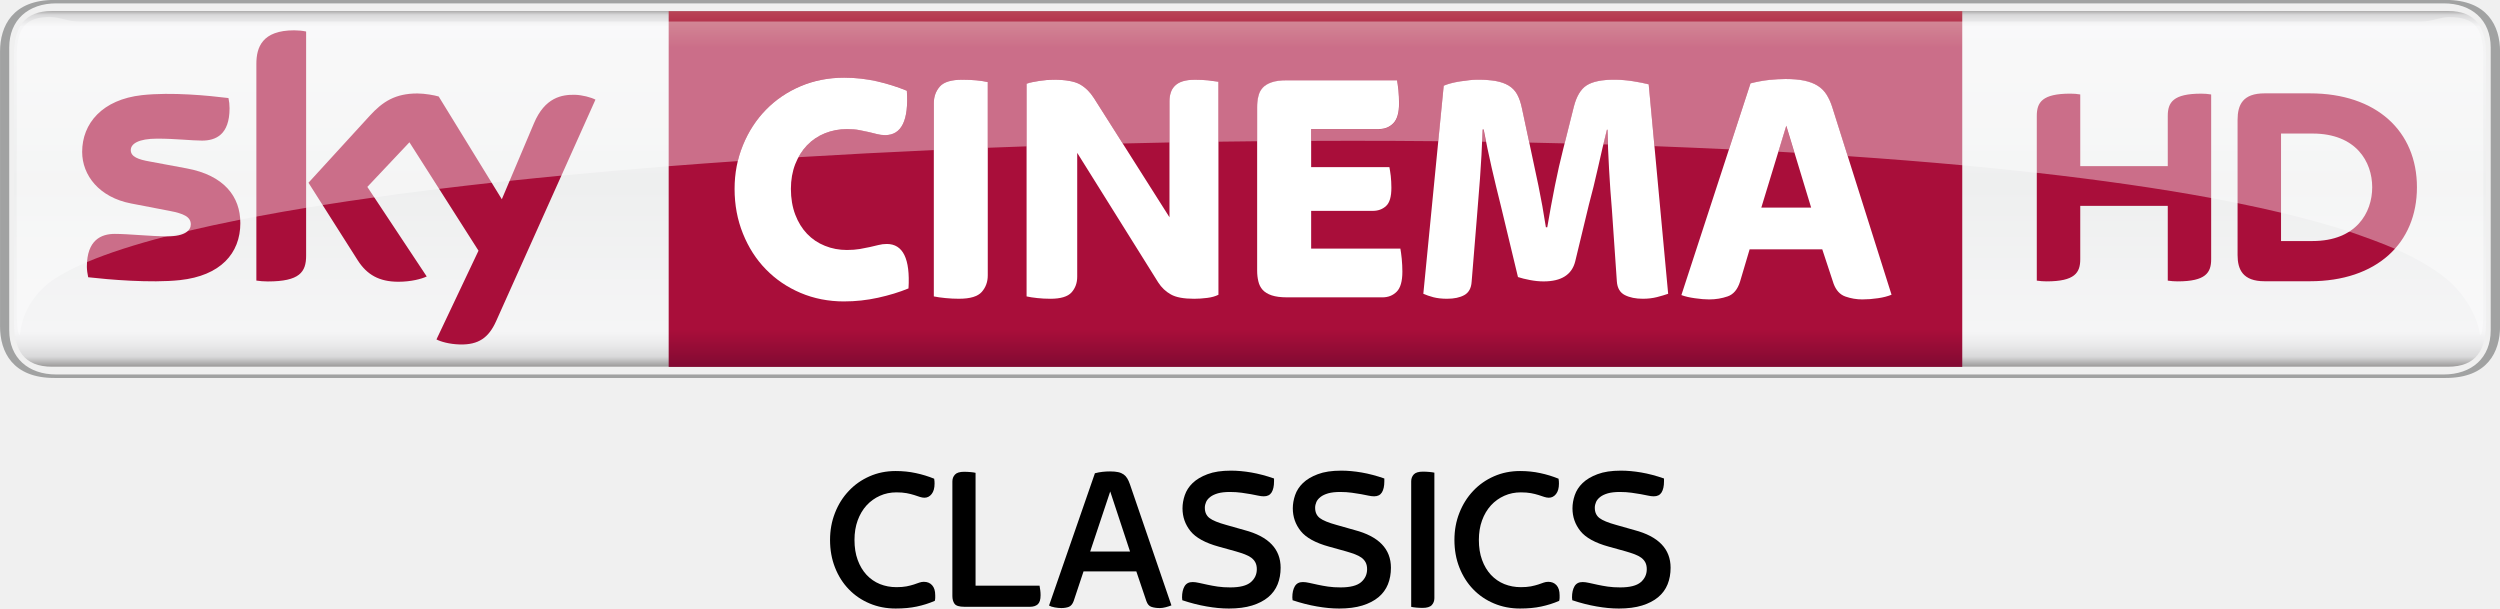
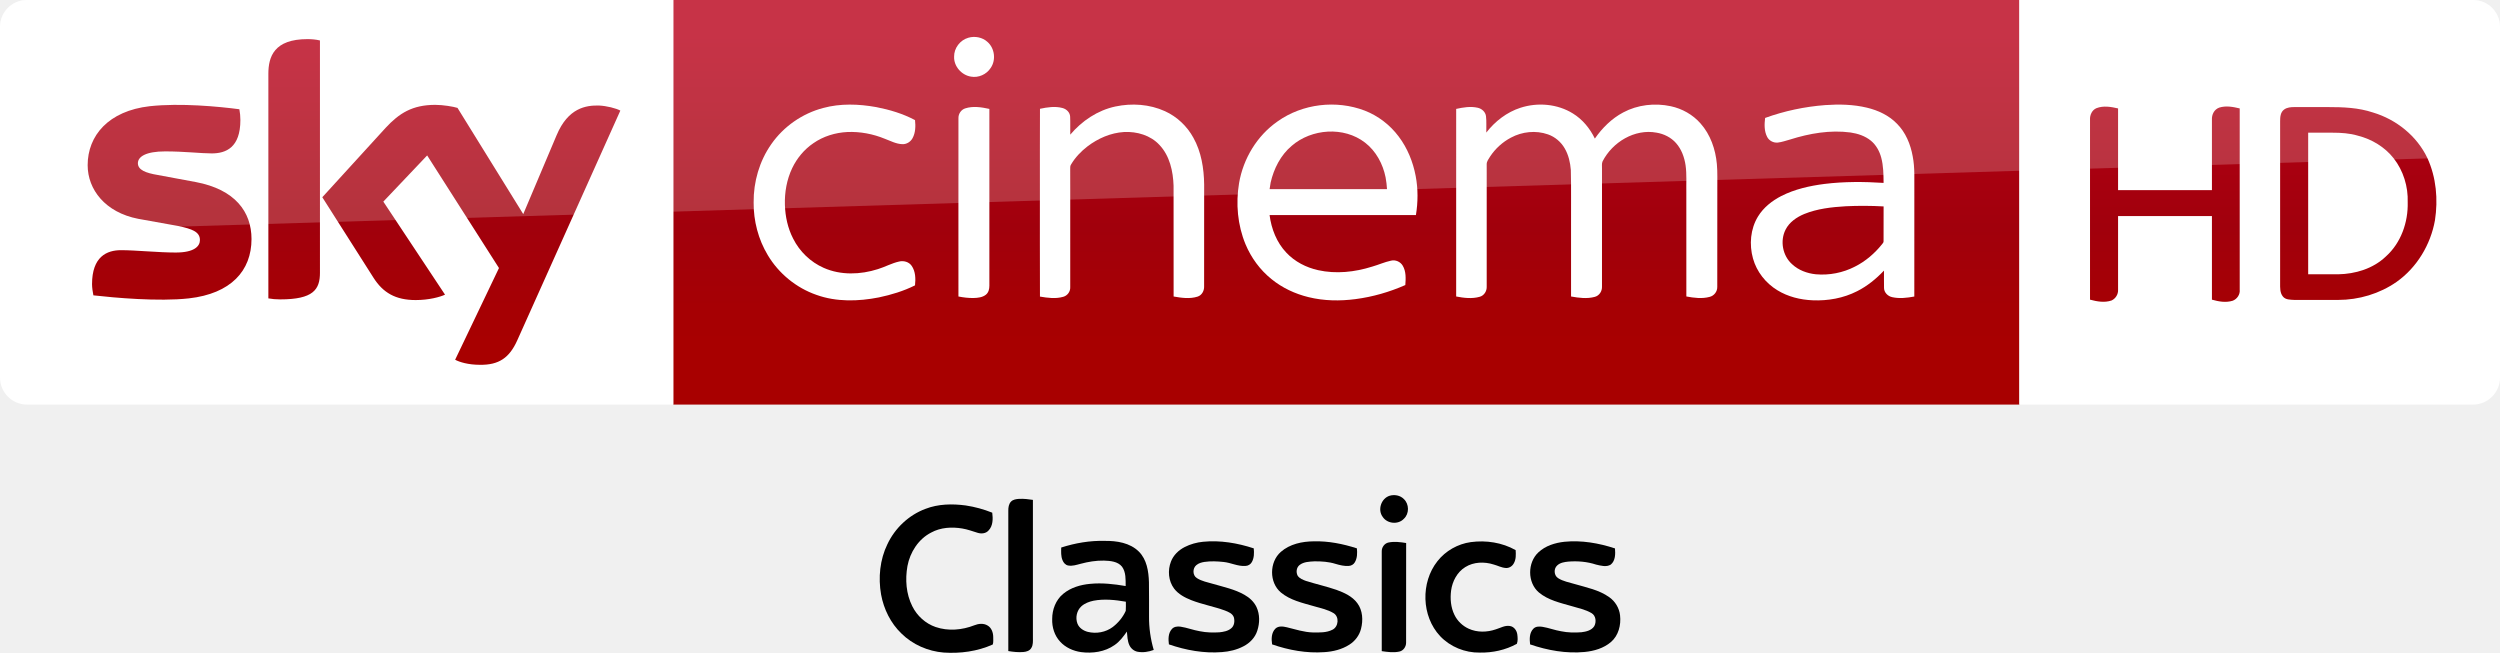
- <svg xmlns="http://www.w3.org/2000/svg" width="600" height="146.06" version="1.1" viewBox="0 0 158.75 38.645">
-   <defs>
-     <linearGradient id="b" x2="1" gradientTransform="matrix(0 22.964 22.964 0 98.911 89.943)" gradientUnits="userSpaceOnUse">
-       <stop stop-color="#888685" offset="0" />
-       <stop stop-color="#d9d9da" offset=".02" />
-       <stop stop-color="#f5f5f6" offset=".052" />
-       <stop stop-color="#eeefef" offset=".488" />
-       <stop stop-color="#f5f5f6" offset=".895" />
-       <stop stop-color="#ebebec" offset=".929" />
-       <stop stop-color="#d9d9da" offset=".964" />
-       <stop stop-color="#888685" offset="1" />
+ <svg xmlns="http://www.w3.org/2000/svg" xmlns:xlink="http://www.w3.org/1999/xlink" id="svg68" width="2317.8pt" height="605.25pt" version="1.1" viewBox="0 0 2317.8 605.25">
+   <defs id="defs72">
+     <linearGradient id="a" x1="-8600.5" x2="-8600.5" y1="-4687.6" y2="-4591.4" gradientTransform="matrix(-2.9812,0,0,-2.9812,-24493,-13655)" gradientUnits="userSpaceOnUse">
+       <stop id="stop2" stop-color="#a80000" offset="0" />
+       <stop id="stop4555" stop-color="#a1000c" offset=".381" />
+       <stop id="stop4" stop-color="#b90019" offset="1" />
    </linearGradient>
-     <linearGradient id="a" x2="1" gradientTransform="matrix(0 -22.586 22.586 0 103.07 112.73)" gradientUnits="userSpaceOnUse">
-       <stop stop-color="#810a32" offset="0" />
-       <stop stop-color="#a90e3a" offset=".104" />
-       <stop stop-color="#a90e3a" offset=".898" />
-       <stop stop-color="#b94556" offset="1" />
-       <stop stop-color="#b94556" offset="1" />
-     </linearGradient>
+     <linearGradient id="linearGradient4591" x1="-8600.5" x2="-8600.5" y1="-4687.6" y2="-4591.4" gradientTransform="matrix(-2.9812,0,0,-2.9812,-24493,-13655)" gradientUnits="userSpaceOnUse" xlink:href="#a" />
  </defs>
-   <g transform="translate(-19.537 -89.439)">
-     <path d="m174.84 113.44c2.644 0 3.451-1.644 3.451-3.287v-17.434c0-1.64-0.807-3.284-3.451-3.284h-151.85c-2.644 0-3.451 1.644-3.451 3.284v17.434c0 1.644 0.807 3.287 3.451 3.287h151.85m-151.73-0.222c-1.778 0-2.986-1.051-2.986-2.8v-17.965c0-1.749 1.207-2.8 2.986-2.8h151.6c1.782 0 2.986 1.051 2.986 2.8v17.965c0 1.749-1.204 2.8-2.986 2.8h-151.6" fill="#a1a2a2" />
-     <path d="m22.84 90.138c-1.778 0-2.415 1.051-2.415 2.804v16.986c0 1.746 0.636 2.796 2.415 2.796 50.715 1e-5 101.43 1e-5 152.15 2e-5 1.778 0 2.411-1.051 2.411-2.796v-16.986c0-1.753-0.633-2.804-2.411-2.804-50.715-1e-5 -101.43-1e-5 -152.15-2e-5z" fill="url(#b)" />
-     <path d="m61.998 90.149v22.587h82.142v-22.587z" fill="url(#a)" />
-     <g fill="#fff">
-       <path d="m73.143 108.58c-1 0-1.924-0.182-2.771-0.542s-1.578-0.858-2.2-1.495c-0.622-0.636-1.105-1.393-1.458-2.269-0.353-0.876-0.531-1.822-0.531-2.84 0-0.989 0.178-1.917 0.531-2.778 0.353-0.862 0.836-1.611 1.458-2.247 0.622-0.636 1.353-1.135 2.2-1.495s1.771-0.542 2.771-0.542c0.72 0 1.418 0.08 2.095 0.233 0.676 0.156 1.302 0.356 1.884 0.596 0.124 1.88-0.335 2.818-1.378 2.818-0.182 0-0.353-0.022-0.505-0.062-0.156-0.044-0.324-0.087-0.509-0.127-0.182-0.044-0.389-0.087-0.611-0.127-0.225-0.044-0.495-0.066-0.804-0.066-0.495 0-0.96 0.091-1.396 0.265-0.44 0.178-0.815 0.433-1.135 0.764-0.316 0.331-0.567 0.731-0.749 1.196-0.182 0.469-0.276 0.993-0.276 1.571 0 0.607 0.095 1.153 0.276 1.633 0.182 0.48 0.433 0.887 0.749 1.218 0.32 0.335 0.695 0.589 1.135 0.764 0.436 0.178 0.902 0.265 1.396 0.265 0.309 0 0.582-0.022 0.822-0.062 0.24-0.044 0.455-0.087 0.647-0.127 0.189-0.044 0.371-0.087 0.538-0.127 0.171-0.044 0.345-0.066 0.527-0.066 1.029 0 1.491 0.942 1.378 2.822-0.578 0.24-1.226 0.436-1.938 0.593-0.709 0.156-1.425 0.233-2.146 0.233" />
-       <path d="m80.442 108.41c-0.295 0-0.589-0.015-0.876-0.044-0.291-0.029-0.535-0.062-0.731-0.105v-12.277c0-0.411 0.127-0.76 0.382-1.051 0.251-0.287 0.731-0.433 1.436-0.433 0.298 0 0.589 0.015 0.88 0.04 0.287 0.029 0.531 0.066 0.727 0.109v12.277c0 0.411-0.127 0.76-0.378 1.047-0.255 0.291-0.735 0.436-1.44 0.436" />
-       <path d="m86.227 108.41c-0.284 0-0.556-0.015-0.826-0.044-0.269-0.029-0.495-0.062-0.676-0.105v-13.506c0.211-0.073 0.487-0.131 0.826-0.182 0.338-0.047 0.625-0.073 0.866-0.073 0.778 0 1.342 0.098 1.695 0.295 0.353 0.2 0.647 0.491 0.887 0.869l4.8 7.571v-7.378c0-0.185 0.025-0.356 0.076-0.52 0.047-0.164 0.131-0.305 0.251-0.433 0.12-0.127 0.287-0.229 0.498-0.298 0.211-0.069 0.48-0.105 0.804-0.105 0.284 0 0.553 0.015 0.815 0.04 0.262 0.029 0.484 0.058 0.665 0.087v13.528c-0.196 0.098-0.436 0.167-0.716 0.2-0.284 0.036-0.56 0.055-0.826 0.055-0.665 0-1.156-0.091-1.48-0.276-0.327-0.182-0.593-0.436-0.804-0.764l-5.142-8.226v7.866c0 0.396-0.12 0.727-0.36 0.996-0.24 0.269-0.691 0.404-1.353 0.404" />
-       <path d="m101.25 108.32c-0.396 0-0.716-0.044-0.964-0.127-0.247-0.084-0.436-0.2-0.571-0.349-0.135-0.149-0.225-0.331-0.273-0.542-0.051-0.211-0.076-0.436-0.076-0.676v-10.393c0-0.24 0.025-0.465 0.076-0.676 0.047-0.215 0.138-0.393 0.273-0.542 0.135-0.149 0.324-0.265 0.571-0.349 0.247-0.087 0.567-0.127 0.964-0.127h7c0.029 0.156 0.058 0.367 0.087 0.636 0.025 0.269 0.04 0.542 0.04 0.825 0 0.593-0.12 1.015-0.36 1.262-0.24 0.247-0.542 0.371-0.909 0.371h-4.313v2.418h4.968c0.029 0.142 0.058 0.327 0.087 0.56 0.025 0.236 0.04 0.487 0.04 0.753 0 0.567-0.113 0.953-0.338 1.156-0.225 0.207-0.505 0.309-0.844 0.309h-3.913v2.397h5.666c0.029 0.153 0.058 0.371 0.087 0.647 0.025 0.273 0.04 0.545 0.04 0.815 0 0.607-0.12 1.033-0.36 1.273s-0.542 0.36-0.909 0.36h-6.069" />
-       <path d="m111.42 108.41c-0.324 0-0.611-0.033-0.858-0.095-0.244-0.066-0.462-0.138-0.644-0.222l1.295-13.212c0.265-0.113 0.618-0.207 1.055-0.276 0.436-0.069 0.811-0.105 1.12-0.105 0.44 0 0.815 0.029 1.131 0.084 0.32 0.058 0.589 0.153 0.815 0.287 0.225 0.135 0.407 0.32 0.542 0.56 0.131 0.24 0.233 0.538 0.305 0.891l0.549 2.567c0.156 0.705 0.32 1.487 0.498 2.342 0.175 0.855 0.335 1.735 0.473 2.64h0.087c0.153-0.905 0.316-1.782 0.484-2.629 0.171-0.847 0.345-1.625 0.527-2.331l0.676-2.695c0.171-0.665 0.44-1.116 0.815-1.356s0.953-0.36 1.742-0.36c0.393 0 0.793 0.033 1.193 0.095 0.404 0.062 0.735 0.131 1.004 0.2l1.236 13.299c-0.196 0.069-0.433 0.138-0.709 0.211-0.273 0.069-0.575 0.105-0.898 0.105-0.451 0-0.833-0.076-1.142-0.233-0.309-0.156-0.48-0.447-0.509-0.869l-0.316-4.582c-0.069-0.804-0.131-1.651-0.178-2.535-0.051-0.88-0.084-1.72-0.098-2.513h-0.04c-0.185 0.738-0.371 1.531-0.56 2.386-0.193 0.858-0.385 1.644-0.582 2.367l-0.869 3.604c-0.211 0.847-0.88 1.273-2.007 1.273-0.284 0-0.571-0.029-0.869-0.087-0.295-0.055-0.549-0.12-0.76-0.189l-1.08-4.495c-0.211-0.836-0.407-1.655-0.593-2.462-0.182-0.804-0.353-1.611-0.505-2.415h-0.066c-0.04 1.131-0.098 2.164-0.167 3.106-0.073 0.938-0.135 1.749-0.193 2.429l-0.338 4.135c-0.025 0.407-0.182 0.691-0.465 0.847-0.28 0.156-0.647 0.233-1.098 0.233" />
-       <path d="m131.38 102.62h3.164l-1.578-5.197-1.585 5.197m-3.298 5.833c-0.269 0-0.575-0.025-0.92-0.076-0.345-0.047-0.633-0.116-0.858-0.2l4.389-13.444c0.382-0.098 0.767-0.171 1.156-0.215 0.389-0.04 0.746-0.062 1.069-0.062 0.469 0 0.866 0.036 1.2 0.105 0.331 0.073 0.611 0.178 0.836 0.32 0.229 0.142 0.415 0.327 0.564 0.56 0.149 0.233 0.273 0.505 0.371 0.818l3.76 11.895c-0.24 0.098-0.527 0.175-0.866 0.222-0.338 0.051-0.669 0.076-0.996 0.076-0.364 0-0.72-0.062-1.065-0.182-0.345-0.12-0.596-0.393-0.753-0.818l-0.72-2.182h-4.611l-0.611 2.058c-0.156 0.495-0.418 0.804-0.782 0.931-0.367 0.127-0.756 0.193-1.164 0.193" />
+   <g id="g4527" transform="translate(0 .005)">
+     <path id="path7" d="m624.21 9e-5h1248v375.09h-1248z" fill="url(#linearGradient4591)" stroke-width="2.981" />
+     <path id="path14-6" d="m624.21 375.09h-599.2c-13.753 0-25.006-11.253-25.006-25.006v-325.39c0-13.128 10.94-24.693 24.693-24.693h599.52z" fill="#fff" stroke-width="3.126" />
+     <g id="g4693" transform="matrix(.75012 0 0 .75012 0 -6e-5)" fill="#fff">
+       <path id="path4" d="m1196.8 46.657c8.08-2.39 17.44-0.61 23.7 5.16 8.96 7.84 10.76 22.47 3.9 32.22-5.08 7.92-15.03 12.37-24.3 10.66-11.61-1.81-21.3-12.73-20.86-24.62-0.19-10.58 7.4-20.56 17.56-23.42z" />
+       <path id="path6" d="m1017.4 133.46c21.37-5.8 43.96-4.99 65.59-1.1 16.56 3.21 33.02 8.13 47.94 16.07 0.82 7.45 0.64 15.53-3.01 22.28-2.45 4.57-7.4 7.7-12.63 7.47-7.67-0.23-14.56-3.99-21.59-6.62-14.68-6.05-30.63-9.09-46.51-8.39-14.87 0.74-29.66 5.3-41.92 13.84-11.33 7.69-20.34 18.59-26.21 30.93-6.65 14.05-9.41 29.77-8.95 45.25 0.46 14.4 3.53 28.88 10.19 41.73 7.95 15.91 21.5 28.99 37.82 36.15 20.99 9.32 45.36 8.45 66.93 1.55 8.87-2.71 17.08-7.36 26.16-9.37 5.62-1.4 12.21 0.36 15.57 5.29 4.85 6.95 5.01 16.04 4.14 24.15-14.07 7.02-29.27 11.67-44.63 14.88-25.46 5.02-52.52 5.76-77.23-3.13-24.95-8.67-46.58-26.38-60.09-49.06-11.77-19.51-17.68-42.39-17.5-65.12-0.26-25.49 7.13-51.2 21.84-72.12 15.21-21.84 38.36-37.9 64.09-44.68z" />
+       <path id="path8" d="m1378.5 131.64c20.37-4.35 42.33-2.9 61.39 5.79 14.88 6.78 27.32 18.57 35.15 32.9 9.75 17.49 12.97 37.77 13.25 57.57 0 42.06 0.05 84.12-0.05 126.18 0.17 5.36-2.82 10.92-8.15 12.55-9.57 3.04-19.87 1.53-29.55-0.18-0.06-45.61 0.03-91.23-0.05-136.84-0.58-17.92-4.72-37.02-17.41-50.43-11.02-11.97-27.92-16.85-43.82-16.02-16.43 0.97-32.11 7.86-45.12 17.73-8.09 6.21-15.3 13.73-20.45 22.57-1.14 1.63-0.91 3.67-0.96 5.55 0.08 8.56 0.01 17.11 0.05 25.67 0.02 40.13 0.01 80.26-0.01 120.39 0.21 5.36-3.46 10.34-8.62 11.75-9.37 2.72-19.36 1.35-28.8-0.26-0.16-43.48-0.07-86.96-0.08-130.44 0.08-33.89-0.12-67.78 0.1-101.66 9.07-1.94 18.68-3.43 27.8-0.98 4.91 1.26 9.25 5.39 9.48 10.67 0.35 7.42-0.01 14.85 0.15 22.28 14.33-17.02 33.79-30.09 55.7-34.79z" />
+       <path id="path10" d="m1579.1 150c30.74-21.87 72.51-26.73 107.67-13.3 16.58 6.46 31.22 17.69 41.88 31.93 10.87 14.34 17.8 31.44 21.11 49.08 3.01 15.84 2.86 32.18 0.27 48.06-60.29 0.07-120.59 0-180.88 0.04 2.21 17.04 8.77 33.95 20.77 46.51 10.38 11.11 24.48 18.3 39.23 21.59 22.1 4.92 45.28 2.4 66.72-4.37 7.84-2.21 15.32-5.66 23.31-7.37 5.57-1.42 11.72 1.3 14.58 6.26 4.25 7.17 3.74 15.87 3.17 23.87-19.57 8.63-40.34 14.62-61.56 17.38-19.3 2.53-39.12 2.24-58.08-2.43-16.65-4.06-32.58-11.5-45.88-22.37-14.06-11.32-25.03-26.31-31.98-42.94-9.86-23.76-12.22-50.39-7.98-75.68 5.19-30.3 22.29-58.65 47.65-76.26m17.36 30.27c-13.64 11.51-22.05 28.12-25.99 45.33-0.44 2.72-0.87 5.44-1.29 8.17 48.37 0 96.74-0.01 145.11 0-0.3-4.91-0.85-9.79-1.77-14.63-3.32-16.57-11.88-32.49-25.42-42.9-26.12-20.22-66.03-17.3-90.64 4.03z" />
+       <path id="path12" d="m1879.3 133.17c21.25-6.87 45.68-4.8 64.78 7.1 11.91 7.31 21.04 18.49 27.09 31 9.14-13.12 20.8-24.75 35.02-32.29 17.83-9.56 39.11-11.94 58.81-7.71 14.06 3.02 27.23 10.4 36.75 21.24 12.31 13.79 18.58 32.08 20.24 50.29 0.97 10.37 0.4 20.8 0.55 31.21-0.04 40.16 0.05 80.34-0.06 120.5 0.17 5.76-3.84 11.05-9.43 12.42-9.4 2.54-19.36 1.27-28.79-0.52 0.01-42.8-0.01-85.61-0.02-128.42-0.23-11.22 0.66-22.52-0.93-33.67-1.46-9.94-5.03-19.84-11.76-27.44-6.16-7.04-14.97-11.41-24.12-12.93-27.02-5.03-54.58 11.73-66.73 35.54-1.21 2.79-0.57 5.94-0.69 8.89 0.02 48.58 0.05 97.16-0.02 145.74 0.28 5.65-3.22 11.29-8.82 12.76-9.59 2.65-19.77 1.3-29.4-0.44-0.01-29.46-0.01-58.92-0.01-88.38-0.17-22.64 0.32-45.29-0.26-67.92-0.73-9.29-2.85-18.66-7.59-26.77-4.58-7.96-12.01-14.27-20.7-17.29-14.94-5.25-31.92-3.43-45.78 4.04-10.33 5.46-19.26 13.56-25.69 23.31-1.78 2.98-4.3 5.92-4.24 9.58-0.1 3.75 0.03 7.5 0.02 11.25 0.04 46.59 0.01 93.19-0.01 139.78 0.3 5.58-3.05 11.21-8.58 12.75-9.48 2.73-19.63 1.5-29.16-0.36 0-50.27-0.03-100.54 0-150.8 0.02-27.01-0.01-54.02 0.01-81.03 8.65-1.91 17.74-3.44 26.53-1.45 5.05 1.07 9.59 5.03 10.31 10.32 0.86 6.75 0.19 13.59 0.4 20.37 10.8-13.94 25.39-25.23 42.28-30.67z" />
+       <path id="path14" d="m2255.9 129.89c17.19-1.23 34.69-0.86 51.52 3.17 13.74 3.27 27.14 9.51 37.07 19.76 10.85 10.79 16.89 25.54 19.55 40.42 2.85 14.42 1.83 29.17 2.01 43.77-0.02 43.16 0.03 86.32-0.03 129.48-8.95 1.65-18.28 2.8-27.26 0.8-5.34-1.09-10.03-5.64-10.18-11.26-0.16-7.2 0.01-14.4-0.05-21.59-9.66 10.19-20.7 19.21-33.29 25.52-16.85 8.58-36.04 12-54.84 11.19-15.27-0.63-30.64-4.41-43.72-12.49-14.38-8.77-25.53-22.9-30.05-39.19-4.79-17.16-3.22-36.51 6.17-51.87 6.78-11.09 17.31-19.42 28.76-25.31 16.65-8.48 35.14-12.62 53.58-14.98 24.17-2.98 48.62-2.81 72.9-1.26-0.09-10.48-0.18-21.12-2.94-31.31-2.15-7.96-6.31-15.56-12.73-20.85-7.15-5.88-16.23-8.83-25.27-10.16-25.14-3.34-50.68 1.14-74.67 8.72-5.04 1.38-10 3.18-15.2 3.77-5.25 0.51-10.64-2.24-13.06-6.95-3.77-7.19-3.52-15.68-2.55-23.51 23.88-8.65 48.96-13.95 74.28-15.87m25.3 125.03c-17.4 1.05-35.09 2.99-51.35 9.62-9.34 3.91-18.36 10.1-23 19.37-7.01 13.91-3.62 32.09 7.98 42.52 7.95 7.51 18.67 11.45 29.43 12.56 16.59 1.49 33.6-1.83 48.41-9.5 13.04-6.54 24.33-16.26 33.43-27.61 0.8-1.14 2.07-2.21 1.91-3.77 0.07-14.33-0.06-28.67 0.05-42.99-15.61-0.88-31.25-0.94-46.86-0.2z" />
+       <path id="path16" d="m1193.1 133.91c9.65-3.09 20.03-1.43 29.72 0.69 0 34.69-0.02 69.38 0 104.07 0.04 38.13-0.02 76.25 0.01 114.38 0.03 4.08-0.97 8.55-4.34 11.2-4.23 3.37-9.94 3.91-15.15 4.07-6.31 0.12-12.58-0.67-18.75-1.87-0.05-42.1-0.02-84.19-0.02-126.29 0.03-31.39-0.05-62.78 0.03-94.17-0.12-5.36 3.32-10.5 8.5-12.08z" />
    </g>
-     <path d="m157.19 99.99v-3.189c0-0.866 0.345-1.415 2.127-1.415 0.222 0 0.411 0.015 0.629 0.051v10.462c0 0.858-0.345 1.407-2.131 1.407-0.218 0-0.407-0.015-0.625-0.047v-4.749h-5.557v3.389c0 0.858-0.345 1.407-2.135 1.407-0.215 0-0.404-0.015-0.625-0.047v-10.459c0-0.866 0.345-1.415 2.131-1.415 0.222 0 0.407 0.015 0.629 0.051v4.553h5.557m15.823 1.342c0-3.553-2.56-5.964-6.797-5.964h-2.88c-1.382 0-1.713 0.727-1.713 1.684v8.582c0 0.92 0.331 1.665 1.713 1.665h2.88c4.237 0 6.797-2.411 6.797-5.968m-8.63 3.415v-6.826h1.996c2.775 0 3.793 1.796 3.793 3.411 0 1.618-1.018 3.415-3.793 3.415h-1.996" fill="#a90e3a" />
-     <path d="m34.799 103.6c0 1.935-1.266 3.346-3.833 3.626-1.858 0.2-4.553-0.036-5.829-0.182-0.047-0.211-0.084-0.469-0.084-0.673 0-1.695 0.913-2.08 1.771-2.08 0.887 0 2.291 0.156 3.331 0.156 1.145 0 1.498-0.389 1.498-0.76 0-0.487-0.465-0.687-1.353-0.858l-2.437-0.469c-2.026-0.389-3.109-1.789-3.109-3.276 0-1.811 1.28-3.324 3.8-3.604 1.902-0.204 4.218 0.029 5.491 0.185 0.047 0.218 0.069 0.422 0.069 0.651 0 1.687-0.887 2.051-1.746 2.051-0.658 0-1.68-0.124-2.847-0.124-1.189 0-1.68 0.327-1.68 0.727 0 0.422 0.469 0.596 1.215 0.727l2.327 0.433c2.389 0.44 3.415 1.796 3.415 3.469m4.178 2.076c0 1.036-0.407 1.636-2.433 1.636-0.265 0-0.502-0.022-0.727-0.055v-13.757c0-1.044 0.356-2.135 2.4-2.135 0.258 0 0.516 0.025 0.76 0.076v14.233m8.277 5.32c0.262 0.138 0.807 0.302 1.495 0.32 1.175 0.025 1.818-0.425 2.291-1.476l6.309-14.07c-0.262-0.142-0.836-0.298-1.309-0.309-0.811-0.015-1.898 0.153-2.596 1.811l-2.04 4.822-4.008-6.524c-0.258-0.08-0.887-0.193-1.353-0.193-1.411 0-2.204 0.52-3.022 1.411l-3.895 4.258 3.131 4.931c0.578 0.898 1.342 1.356 2.582 1.356 0.811 0 1.484-0.185 1.796-0.335l-3.771-5.688 2.673-2.833 4.386 6.884-2.669 5.633" fill="#a90e3a" />
-     <path d="m22.781 90.512c-1.575 0-2.178 0.626-2.178 2.484h-5.29e-4l-0.004 16.034c0 1 0.055 1.669 0.204 1.669 0.058-0.313 0.102-1.855 1.793-3.262 0.607-0.465 1.437-0.916 2.462-1.357l0.003 2e-3c1.344-0.57 3.037-1.115 5.023-1.631 0.002 1e-5 5e-3 -2e-5 0.007 0 0.444-0.116 0.898-0.229 1.375-0.342 0.001-1e-3 2e-3 -2e-3 0.003-3e-3 1.039-0.243 2.151-0.487 3.324-0.719l5.29e-4 -2e-3c0.338-0.062 0.677-0.127 1.026-0.193 1.102-0.208 2.22-0.405 3.159-0.559v-2e-3c0.345-0.058 0.693-0.112 1.045-0.167l0.003-2e-3c1.055-0.167 2.15-0.331 3.277-0.487l1e-3 -2e-3c1.324-0.189 2.698-0.368 4.113-0.542-0.894-1.406-0.887-1.393 0.003 2e-3 1.091-0.135 2.2-0.262 3.338-0.389l0.001 2e-3c0.378-0.044 0.76-0.084 1.142-0.124 1.148-0.121 2.312-0.241 3.29-0.333l2.16-4.818c-0.196-0.104-0.569-0.217-0.942-0.272 0.373 0.053 0.747 0.167 0.943 0.271l-0.001 2e-3 -2.159 4.817c2.2-0.211 4.473-0.411 6.808-0.597 1.444-0.113 2.902-0.222 4.389-0.323 0.084-0.345 0.193-0.687 0.327-1.014 0.353-0.862 0.836-1.615 1.458-2.247 0.622-0.636 1.357-1.139 2.2-1.499 0.847-0.36 1.771-0.538 2.771-0.538 0.716 0 1.418 0.08 2.094 0.233 0.676 0.156 1.302 0.353 1.884 0.596 0.124 1.877-0.335 2.818-1.375 2.818-0.185 0-0.357-0.021-0.51-0.061-0.156-0.044-0.327-0.088-0.509-0.131-0.185-0.04-0.389-0.083-0.614-0.127-0.225-0.04-0.491-0.062-0.804-0.062-0.491 0-0.96 0.091-1.393 0.266-0.44 0.178-0.814 0.433-1.134 0.764-0.211 0.222-0.393 0.469-0.546 0.753 2.815-0.171 5.68-0.32 8.597-0.451v-2.985c0-0.411 0.124-0.76 0.382-1.048 0.255-0.291 0.731-0.437 1.437-0.437 0.298 0 0.589 0.015 0.88 0.044 0.287 0.025 0.531 0.062 0.731 0.105v4.174c0.815-0.033 1.636-0.061 2.462-0.09v-3.978c0.211-0.069 0.484-0.131 0.826-0.182 0.338-0.051 0.626-0.073 0.866-0.073 0.775 0 1.342 0.098 1.694 0.298 0.349 0.196 0.647 0.487 0.887 0.866l1.829 2.888c0.989-0.022 1.978-0.044 2.971-0.066v-2.629c0-0.185 0.026-0.356 0.076-0.516 0.047-0.164 0.134-0.309 0.251-0.436 0.12-0.127 0.284-0.225 0.499-0.298 0.211-0.069 0.48-0.106 0.804-0.106 0.284 0 0.553 0.015 0.811 0.044 0.262 0.025 0.487 0.055 0.669 0.084v3.808c0.822-0.011 1.644-0.018 2.462-0.029v-2.167c0-0.24 0.026-0.466 0.073-0.676 0.051-0.215 0.142-0.392 0.276-0.542s0.324-0.266 0.571-0.349c0.247-0.084 0.567-0.127 0.96-0.127h7.001c0.033 0.153 0.062 0.367 0.087 0.633 0.029 0.269 0.043 0.546 0.043 0.829 0 0.593-0.12 1.015-0.36 1.262-0.24 0.247-0.542 0.371-0.909 0.371h-4.316v0.746c0.844-7e-3 1.691-7e-3 2.538-7e-3 1.847 0 3.699 7e-3 5.535 0.026l0.342-3.524c0.269-0.109 0.622-0.2 1.058-0.273 0.436-0.069 0.811-0.105 1.12-0.105 0.436 0 0.815 0.029 1.131 0.087 0.316 0.054 0.589 0.149 0.814 0.284 0.225 0.135 0.408 0.32 0.542 0.563 0.131 0.236 0.233 0.535 0.302 0.888l0.466 2.167c0.753 0.015 1.502 0.032 2.247 0.051l0.582-2.32c0.171-0.665 0.443-1.12 0.818-1.36 0.371-0.24 0.953-0.36 1.738-0.36 0.396 0 0.793 0.033 1.196 0.095 0.4 0.062 0.734 0.131 1 0.204l0.367 3.917c1.593 0.062 3.171 0.127 4.731 0.2l1.367-4.182c0.382-0.098 0.764-0.171 1.157-0.214 0.389-0.04 0.746-0.062 1.073-0.062 0.465 0 0.862 0.036 1.196 0.105 0.331 0.073 0.608 0.179 0.837 0.317 0.229 0.145 0.415 0.331 0.56 0.563 0.153 0.233 0.276 0.509 0.375 0.819l0.975 3.087c2.506 0.171 4.931 0.364 7.277 0.578 1.618 0.153 3.196 0.313 4.731 0.484l1e-3 -2e-3c4.032 0.455 7.749 0.985 11.073 1.6v2e-3c0.571 0.105 1.131 0.211 1.676 0.324v-5.3e-4c0.963 0.196 1.878 0.396 2.761 0.607v-2e-3c1.581 0.378 3.036 0.782 4.341 1.204 1.003 0.349 2.038 0.717 2.896 1.093l1e-3 -1e-3c1.544 0.68 2.759 1.418 3.605 2.207 1.531 1.516 1.742 2.949 1.793 3.262 0.153 0 0.207-0.669 0.207-1.669l-4e-3 -16.034c0-1.858-0.604-2.484-2.179-2.484-0.535 0-1.065 0.284-1.775 0.284-9.707-1e-3 -19.419-5.3e-4 -29.128-5.3e-4v5.3e-4l-82.142-5.2e-4h-37.438c-0.713 0-1.244-0.284-1.778-0.284zm110.18 6.913-0.502 1.647c0.342 0.022 0.68 0.04 1.022 0.062zm-19.281 0.233c-0.011 0.265-0.022 0.524-0.033 0.778 0.087 0 0.164-2.7e-4 0.251 4e-3 -0.054-0.262-0.106-0.52-0.157-0.782zm7.932 0.021-0.044 5.3e-4c-0.073 0.298-0.149 0.603-0.225 0.927 0.098 0 0.196 4e-3 0.291 7e-3 -7e-3 -0.32-0.014-0.629-0.022-0.935z" fill="#fff" opacity=".4" stroke-width="3.637" />
-     <g transform="translate(4.3615e-6 4.7958e-6)">
-       <path d="m76.412 128.08c-0.597 0-1.149-0.107-1.658-0.323-0.508-0.214-0.948-0.514-1.319-0.9-0.374-0.386-0.666-0.847-0.875-1.381-0.211-0.534-0.315-1.119-0.315-1.749 0-0.613 0.104-1.187 0.315-1.721 0.208-0.536 0.501-0.999 0.875-1.393 0.371-0.397 0.811-0.704 1.319-0.928 0.508-0.224 1.06-0.336 1.658-0.336 0.447 0 0.875 0.043 1.281 0.132 0.407 0.086 0.796 0.206 1.164 0.356 0.008 0.061 0.015 0.114 0.02 0.163 0.003 0.048 0.005 0.099 0.005 0.15 0 0.282-0.061 0.501-0.183 0.658-0.125 0.158-0.277 0.236-0.46 0.236-0.089 0-0.186-0.018-0.29-0.051-0.104-0.036-0.226-0.076-0.361-0.119-0.137-0.043-0.297-0.084-0.48-0.119-0.183-0.033-0.399-0.051-0.643-0.051-0.379 0-0.73 0.071-1.052 0.216-0.325 0.145-0.608 0.348-0.849 0.61-0.239 0.264-0.43 0.582-0.564 0.953-0.137 0.374-0.203 0.788-0.203 1.243 0 0.473 0.066 0.897 0.203 1.269 0.135 0.374 0.325 0.689 0.564 0.948 0.242 0.257 0.524 0.453 0.849 0.585 0.323 0.13 0.674 0.196 1.052 0.196 0.244 0 0.458-0.018 0.636-0.051 0.18-0.036 0.336-0.076 0.468-0.119 0.132-0.043 0.247-0.084 0.341-0.119 0.097-0.033 0.193-0.051 0.29-0.051 0.219 0 0.394 0.071 0.526 0.216 0.132 0.145 0.198 0.358 0.198 0.638v0.17c0 0.053-0.01 0.114-0.028 0.186-0.369 0.158-0.747 0.277-1.144 0.361-0.394 0.084-0.842 0.125-1.34 0.125" />
-       <path d="m80.775 127.97c-0.325 0-0.531-0.064-0.625-0.191-0.092-0.127-0.137-0.292-0.137-0.493v-7.271c0-0.175 0.053-0.32 0.165-0.44 0.109-0.119 0.303-0.178 0.585-0.178 0.14 0 0.277 8e-3 0.414 0.02 0.135 0.013 0.239 0.028 0.308 0.046v7.164h4.063c0.018 0.097 0.033 0.196 0.046 0.297 0.013 0.099 0.02 0.203 0.02 0.308 0 0.282-0.058 0.473-0.178 0.58-0.117 0.104-0.282 0.158-0.493 0.158z" />
-       <path d="m88.764 124.46h2.53l-1.258-3.813zm-1.838 3.59c-0.122 0-0.259-0.013-0.414-0.041-0.153-0.025-0.272-0.066-0.361-0.117l2.913-8.402c0.168-0.043 0.331-0.074 0.493-0.091 0.163-0.018 0.318-0.025 0.468-0.025 0.211 0 0.384 0.015 0.519 0.046 0.137 0.03 0.249 0.079 0.343 0.145 0.092 0.064 0.168 0.147 0.229 0.249 0.061 0.099 0.119 0.226 0.17 0.374l2.636 7.693c-0.107 0.043-0.226 0.081-0.364 0.117-0.135 0.036-0.259 0.053-0.374 0.053-0.201 0-0.376-0.025-0.526-0.074-0.15-0.046-0.259-0.173-0.328-0.374l-0.636-1.879h-3.353l-0.625 1.879c-0.071 0.193-0.173 0.315-0.303 0.369-0.132 0.051-0.295 0.079-0.488 0.079" />
-       <path d="m97.557 128.08c-0.43 0-0.897-0.043-1.401-0.132-0.503-0.086-1.02-0.219-1.543-0.394 0-0.036-0.003-0.066-0.008-0.091s-0.008-0.059-0.008-0.091c0-0.29 0.053-0.524 0.158-0.704 0.107-0.181 0.277-0.269 0.514-0.269 0.114 0 0.249 0.018 0.407 0.053 0.158 0.033 0.336 0.074 0.534 0.117 0.196 0.043 0.417 0.084 0.656 0.119 0.242 0.036 0.508 0.051 0.796 0.051 0.605 0 1.037-0.109 1.297-0.328 0.257-0.219 0.386-0.496 0.386-0.829 0-0.165-0.031-0.308-0.092-0.427-0.061-0.117-0.15-0.219-0.262-0.303-0.114-0.081-0.252-0.155-0.414-0.216-0.163-0.061-0.348-0.122-0.559-0.183l-1.091-0.303c-0.859-0.236-1.459-0.567-1.795-0.986-0.338-0.422-0.506-0.903-0.506-1.447 0-0.272 0.048-0.549 0.145-0.834 0.097-0.285 0.262-0.542 0.498-0.77s0.552-0.417 0.948-0.564c0.394-0.15 0.887-0.224 1.485-0.224 0.402 0 0.834 0.038 1.294 0.117 0.46 0.079 0.941 0.206 1.442 0.381v0.186c0 0.297-0.051 0.529-0.153 0.697-0.102 0.165-0.264 0.249-0.493 0.249-0.114 0-0.239-0.015-0.374-0.046-0.137-0.03-0.29-0.061-0.46-0.091-0.173-0.03-0.366-0.061-0.585-0.091-0.221-0.03-0.465-0.048-0.737-0.048-0.308 0-0.562 0.03-0.763 0.086-0.201 0.059-0.364 0.135-0.486 0.231-0.125 0.097-0.211 0.203-0.264 0.32-0.051 0.119-0.079 0.239-0.079 0.364 0 0.287 0.099 0.506 0.297 0.656 0.196 0.15 0.549 0.295 1.058 0.435l1.157 0.328c1.533 0.404 2.301 1.2 2.301 2.392 0 0.386-0.064 0.737-0.191 1.052-0.127 0.315-0.325 0.587-0.597 0.816-0.272 0.226-0.615 0.404-1.027 0.531-0.412 0.127-0.905 0.191-1.485 0.191" />
-       <path d="m104.56 128.08c-0.43 0-0.895-0.043-1.401-0.132-0.503-0.086-1.02-0.219-1.543-0.394 0-0.036-3e-3 -0.066-8e-3 -0.091s-8e-3 -0.059-8e-3 -0.091c0-0.29 0.053-0.524 0.158-0.704 0.107-0.181 0.277-0.269 0.514-0.269 0.114 0 0.249 0.018 0.407 0.053 0.158 0.033 0.336 0.074 0.534 0.117 0.196 0.043 0.417 0.084 0.656 0.119 0.242 0.036 0.508 0.051 0.796 0.051 0.605 0 1.037-0.109 1.297-0.328 0.257-0.219 0.386-0.496 0.386-0.829 0-0.165-0.03-0.308-0.091-0.427-0.061-0.117-0.15-0.219-0.262-0.303-0.114-0.081-0.252-0.155-0.414-0.216-0.163-0.061-0.348-0.122-0.559-0.183l-1.091-0.303c-0.859-0.236-1.459-0.567-1.795-0.986-0.338-0.422-0.506-0.903-0.506-1.447 0-0.272 0.048-0.549 0.145-0.834 0.097-0.285 0.262-0.542 0.498-0.77s0.552-0.417 0.948-0.564c0.394-0.15 0.887-0.224 1.485-0.224 0.402 0 0.834 0.038 1.294 0.117 0.46 0.079 0.941 0.206 1.442 0.381v0.186c0 0.297-0.051 0.529-0.153 0.697-0.102 0.165-0.264 0.249-0.493 0.249-0.114 0-0.239-0.015-0.374-0.046-0.137-0.03-0.29-0.061-0.46-0.091-0.173-0.03-0.366-0.061-0.585-0.091-0.221-0.03-0.465-0.048-0.737-0.048-0.308 0-0.562 0.03-0.763 0.086-0.201 0.059-0.364 0.135-0.486 0.231-0.125 0.097-0.211 0.203-0.264 0.32-0.051 0.119-0.079 0.239-0.079 0.364 0 0.287 0.099 0.506 0.297 0.656 0.196 0.15 0.549 0.295 1.058 0.435l1.157 0.328c1.533 0.404 2.301 1.2 2.301 2.392 0 0.386-0.064 0.737-0.191 1.052-0.127 0.315-0.325 0.587-0.597 0.816-0.272 0.226-0.615 0.404-1.027 0.531-0.412 0.127-0.905 0.191-1.485 0.191" />
-       <path d="m109.87 128.04c-0.14 0-0.28-8e-3 -0.414-0.02-0.135-0.013-0.239-0.028-0.308-0.046v-7.968c0-0.175 0.053-0.32 0.163-0.44 0.109-0.119 0.305-0.178 0.585-0.178 0.14 0 0.28 8e-3 0.414 0.02 0.137 0.013 0.239 0.028 0.31 0.046v7.968c0 0.175-0.056 0.323-0.165 0.44-0.109 0.119-0.305 0.178-0.585 0.178" />
-       <path d="m116.06 128.08c-0.595 0-1.149-0.107-1.658-0.323-0.508-0.214-0.948-0.514-1.319-0.9-0.374-0.386-0.664-0.847-0.875-1.381s-0.315-1.119-0.315-1.749c0-0.613 0.104-1.187 0.315-1.721 0.211-0.536 0.501-0.999 0.875-1.393 0.371-0.397 0.811-0.704 1.319-0.928 0.508-0.224 1.063-0.336 1.658-0.336 0.447 0 0.875 0.043 1.281 0.132 0.409 0.086 0.796 0.206 1.164 0.356 8e-3 0.061 0.015 0.114 0.02 0.163 3e-3 0.048 5e-3 0.099 5e-3 0.15 0 0.282-0.061 0.501-0.183 0.658-0.125 0.158-0.277 0.236-0.46 0.236-0.089 0-0.186-0.018-0.29-0.051-0.104-0.036-0.226-0.076-0.361-0.119-0.137-0.043-0.297-0.084-0.48-0.119-0.183-0.033-0.399-0.051-0.643-0.051-0.379 0-0.727 0.071-1.052 0.216-0.325 0.145-0.608 0.348-0.849 0.61-0.239 0.264-0.43 0.582-0.564 0.953-0.137 0.374-0.203 0.788-0.203 1.243 0 0.473 0.066 0.897 0.203 1.269 0.135 0.374 0.325 0.689 0.564 0.948 0.242 0.257 0.524 0.453 0.849 0.585 0.325 0.13 0.674 0.196 1.052 0.196 0.244 0 0.458-0.018 0.636-0.051 0.18-0.036 0.336-0.076 0.468-0.119 0.132-0.043 0.247-0.084 0.341-0.119 0.097-0.033 0.193-0.051 0.29-0.051 0.219 0 0.394 0.071 0.526 0.216 0.132 0.145 0.198 0.358 0.198 0.638v0.17c0 0.053-0.01 0.114-0.028 0.186-0.366 0.158-0.747 0.277-1.144 0.361-0.394 0.084-0.839 0.125-1.34 0.125" />
-       <path d="m122.32 128.08c-0.43 0-0.895-0.043-1.401-0.132-0.503-0.086-1.02-0.219-1.543-0.394 0-0.036-3e-3 -0.066-8e-3 -0.091s-8e-3 -0.059-8e-3 -0.091c0-0.29 0.053-0.524 0.158-0.704 0.107-0.181 0.277-0.269 0.514-0.269 0.114 0 0.249 0.018 0.409 0.053 0.158 0.033 0.333 0.074 0.531 0.117 0.196 0.043 0.417 0.084 0.656 0.119 0.242 0.036 0.508 0.051 0.796 0.051 0.605 0 1.037-0.109 1.297-0.328 0.257-0.219 0.386-0.496 0.386-0.829 0-0.165-0.03-0.308-0.091-0.427-0.061-0.117-0.15-0.219-0.262-0.303-0.114-0.081-0.252-0.155-0.414-0.216-0.163-0.061-0.348-0.122-0.559-0.183l-1.091-0.303c-0.859-0.236-1.459-0.567-1.795-0.986-0.338-0.422-0.506-0.903-0.506-1.447 0-0.272 0.048-0.549 0.145-0.834 0.097-0.285 0.262-0.542 0.498-0.77s0.552-0.417 0.948-0.564c0.394-0.15 0.887-0.224 1.485-0.224 0.402 0 0.834 0.038 1.294 0.117 0.46 0.079 0.941 0.206 1.442 0.381v0.186c0 0.297-0.051 0.529-0.153 0.697-0.102 0.165-0.264 0.249-0.493 0.249-0.114 0-0.239-0.015-0.374-0.046-0.137-0.03-0.29-0.061-0.46-0.091s-0.366-0.061-0.585-0.091c-0.221-0.03-0.465-0.048-0.737-0.048-0.308 0-0.562 0.03-0.763 0.086-0.201 0.059-0.364 0.135-0.486 0.231-0.125 0.097-0.211 0.203-0.264 0.32-0.051 0.119-0.079 0.239-0.079 0.364 0 0.287 0.099 0.506 0.297 0.656 0.196 0.15 0.549 0.295 1.058 0.435l1.157 0.328c1.533 0.404 2.301 1.2 2.301 2.392 0 0.386-0.064 0.737-0.191 1.052-0.127 0.315-0.325 0.587-0.597 0.816-0.272 0.226-0.615 0.404-1.027 0.531-0.412 0.127-0.905 0.191-1.485 0.191" />
+     <path id="path18-0" d="m421.97 333.52c4.064 2.188 12.19 4.689 22.818 4.689 17.817 0.313 27.507-6.564 34.696-22.505l95.648-213.18c-4.064-2.188-12.816-4.376-19.692-4.689-12.19-0.313-28.757 2.188-39.384 27.507l-30.945 73.142-60.952-98.461c-4.064-1.25-13.441-2.813-20.63-2.813-21.255 0-33.445 7.814-45.948 21.255l-58.764 64.39 47.511 74.705c8.752 13.753 20.317 20.63 39.072 20.63 12.19 0 22.505-2.813 27.194-5.001l-57.201-86.27 40.635-42.823 66.578 104.4zm-125.34-80.644c0 15.629-6.252 24.693-36.884 24.693-4.064 0-7.502-0.313-10.94-0.938v-208.17c0-15.941 5.314-32.195 36.258-32.195 3.751 0 7.814 0.313 11.565 1.25zm-63.452-31.257c0 29.382-19.067 50.637-58.139 55.013-28.132 3.126-69.079-0.625-88.458-2.813-0.625-3.126-1.25-7.189-1.25-10.315 0-25.631 13.753-31.57 26.881-31.57 13.441 0 34.696 2.188 50.637 2.188 17.504 0 22.505-5.939 22.505-11.565 0-7.502-6.877-10.315-20.63-13.128l-36.571-6.564c-30.632-5.939-46.886-27.194-46.886-49.699 0-27.506 19.38-50.324 57.513-54.7 28.757-3.126 64.078 0.313 83.145 2.813 0.625 3.438 0.938 6.564 0.938 10.002 0 25.631-13.441 30.945-26.569 30.945-10.002 0-25.318-1.875-43.135-1.875-18.129 0-25.318 5.001-25.318 10.94 0 6.252 7.189 9.065 18.442 10.94l35.321 6.564c36.259 6.877 51.575 27.507 51.575 52.825" fill="url(#linearGradient4591)" stroke-width="2.981" />
+     <path id="path4698" d="m1872.2 375.09h420.6c13.753 0 25.006-11.253 25.006-25.006v-325.33c0-13.253-11.003-24.756-24.756-24.756h-420.85z" fill="#fff" fill-rule="evenodd" />
+     <g id="g4585" fill="url(#linearGradient4591)" stroke-width="2.981">
+       <path id="path4700" d="m1943.7 100.27c6.502-2.501 13.503-1.25 20.005 0.25v75.768h87.02v-65.265c-0.25-4.751 2.001-9.502 6.752-11.253 6.252-2 12.753-0.75 19.005 0.75v168.04c0.5 4.501-2.501 8.752-6.502 10.252-6.502 2-13.003 0.75-19.255-1v-77.518h-87.02v68.266c0.25 4.251-2.251 8.252-6.002 10.002-6.502 2.251-13.503 1-20.005-0.75v-166.79c-0.25-4.251 1.75-9.002 6.002-10.753z" />
+       <path id="path4702" d="m2117.7 101.52c2.751-2.001 6.252-2.251 9.502-2.251h31.007c14.253 0 28.257 0.5 41.76 5.001 21.755 6.502 40.76 21.755 50.512 42.26 8.252 18.004 10.002 38.509 7.002 57.764-4.001 22.505-16.754 43.76-35.508 57.013-15.754 11.003-35.008 16.754-54.263 16.754h-40.509c-3.751-0.25-8.252 0-10.753-3.251-2.751-3.501-2.501-8.002-2.501-12.253v-150.04c0-4.001 0.25-8.502 3.751-11.003m22.255 21.505v131.28h27.757c16.004-0.25 32.508-5.251 44.26-16.504 14.003-12.503 20.755-31.757 20.255-50.262 0.5-14.503-4.001-29.257-13.003-40.76-8.252-10.502-20.255-17.754-33.258-21.005-7.502-2.251-15.504-2.751-23.506-2.751z" />
    </g>
+     <path id="path4541" d="m25.006 0c-13.753 0-25.006 11.253-25.006 25.006v226.3c0-20.005 16.003-36.509 36.008-37.259l2281.8-69.266v-119.78c0-13.753-11.253-25.006-25.006-25.006z" fill="#fff" opacity=".2" />
+   </g>
+   <g id="g4558" transform="matrix(.75431 0 0 .75431 1146.6 -521.56)">
+     <path id="path4515" d="m188.13 1300.7c5.88-1.68 12.84-0.42 17.22 4.08 6.72 6.18 6.9 18.06 0.06 24.3-6.96 7.5-20.52 6.18-26.04-2.4-6.54-8.76-1.74-22.86 8.76-25.98z" />
+     <path id="path4517" d="m-277.46 1308c2.58-2.7 6.54-3.18 10.08-3.42 5.64-0.24 11.28 0.36 16.86 1.26v169.38c0 4.26 0.42 8.94-1.98 12.66-1.92 3.42-6 4.62-9.6 4.92-6.24 0.54-12.54-0.12-18.66-1.14-0.06-57.48 0-114.96 0-172.44-0.06-3.96 0.48-8.22 3.3-11.22z" />
+     <path id="path4519" d="m-382.64 1316.9c15.66-6.12 33-6.42 49.56-4.2 11.16 1.68 22.14 4.68 32.58 8.88 0.96 7.44 1.02 16.2-4.56 21.9-3.3 3.78-8.88 4.26-13.44 2.82-6.24-1.92-12.36-4.2-18.84-5.28-12.78-2.16-26.64-1.38-38.22 4.98-15.66 7.98-25.98 24.18-29.16 41.16-2.94 16.56-1.68 34.32 6 49.5 5.82 11.7 16.2 21.18 28.62 25.44 15.42 5.28 32.52 3.78 47.52-2.1 5.16-2.1 11.4-2.76 16.32 0.24 4.86 2.76 6.9 8.64 6.96 13.98-0.06 3.12 0.42 6.36-0.54 9.36-18.84 8.46-39.9 11.28-60.36 9.9-19.26-1.56-38.1-9.72-51.9-23.4-13.26-12.66-21.72-29.94-25.02-47.88-3.66-20.82-1.5-42.9 7.8-61.98 9.3-19.68 26.22-35.7 46.68-43.32z" />
+     <path id="path4521" d="m-215.72 1364.4c17.22-5.52 35.28-8.64 53.4-8.16 14.76-0.18 31.02 2.28 41.94 13.08 9.9 9.78 12.06 24.36 12.48 37.62 0.24 14.1 0.06 28.2 0.12 42.3-0.12 13.86 1.86 27.72 5.76 41.04-6.3 2.34-13.14 3.42-19.8 2.22-4.56-0.84-8.4-4.14-10.26-8.34-2.28-5.16-2.4-10.92-2.94-16.44-4.32 6.12-8.88 12.36-15.24 16.62-11.82 8.34-27.06 10.44-41.16 8.58-9.6-1.38-19.08-5.58-25.68-12.9-6.9-7.38-10.08-17.76-9.72-27.78-0.06-11.52 4.44-23.46 13.5-30.9 9.3-7.74 21.36-11.22 33.18-12.3 14.58-1.44 29.28 0.24 43.62 2.7-0.06-7.98 0.48-16.92-4.44-23.76-5.28-6.6-14.46-7.2-22.26-7.5-9.78-0.18-19.44 1.44-28.8 3.96-4.98 1.26-10.08 3.06-15.24 2.04-3.3-0.6-5.64-3.42-6.84-6.42-2.1-4.92-1.74-10.44-1.62-15.66m39.6 65.4c-5.34 1.14-10.68 3.12-14.82 6.84-5.76 5.22-7.56 14.04-4.86 21.24 2.04 5.4 7.38 8.82 12.78 10.2 10.44 2.58 22.02 0.48 30.66-6 6.78-5.22 12.48-12.06 15.96-19.86 0.36-3.72 0.06-7.5 0.12-11.22-13.08-2.28-26.64-3.72-39.84-1.2z" />
+     <path id="path4523" d="m-63.924 1363.8c7.02-3.6 14.76-5.7 22.56-6.48 21.06-2.1 42.3 1.56 62.28 8.1 0.54 5.64 0.54 11.76-2.34 16.86-1.56 2.82-4.62 4.68-7.86 4.74-9.3 0.72-17.76-3.96-26.82-4.86-7.86-0.84-15.84-1.2-23.64-0.06-3.48 0.54-7.08 1.56-9.84 3.9-4.86 3.84-4.86 12.72 0.66 16.02 6 3.84 13.14 5.1 19.86 7.08 13.08 3.84 26.64 6.6 38.58 13.44 6.24 3.48 11.76 8.58 14.82 15.12 4.2 9 4.02 19.68 0.9 29.04-2.64 8.4-9.18 15.12-16.92 19.08-8.16 4.32-17.34 6.48-26.52 7.14-22.08 1.74-44.34-2.28-65.16-9.48-0.84-6.36-0.96-13.68 3.54-18.72 2.58-3.12 6.9-3.6 10.68-3.06 8.1 1.2 15.78 4.32 23.88 5.64 7.86 1.62 15.9 1.8 23.88 1.32 5.1-0.54 10.56-1.5 14.58-4.92 3.9-3.12 4.5-8.82 3.3-13.38-1.62-4.92-6.84-6.84-11.22-8.58-13.56-4.92-27.9-7.44-41.34-12.72-7.8-3.12-15.66-7.26-20.88-14.1-7.08-9.36-8.1-22.5-3.9-33.24 3-7.92 9.48-14.1 16.92-17.88z" />
+     <path id="path4525" d="m54.155 1369.8c11.04-9.72 26.22-12.9 40.56-13.02 18-0.48 35.88 3.12 52.98 8.64 0.54 5.82 0.54 12.12-2.64 17.28-1.5 2.58-4.38 4.14-7.32 4.32-5.52 0.42-10.98-0.96-16.26-2.52-8.34-2.64-17.16-3.18-25.86-3.12-6.24 0.36-13.2 0.48-18.36 4.5-3.9 3.06-4.62 8.94-2.34 13.2 2.4 3.54 6.6 5.04 10.44 6.48 12.36 3.84 24.96 6.66 37.2 10.86 9.54 3.48 19.44 7.92 25.62 16.32 6.72 8.94 7.32 21.12 4.56 31.68-2.04 8.04-7.38 15.06-14.4 19.44-9.12 5.82-19.92 8.46-30.66 9.12-21.78 1.56-43.68-2.4-64.2-9.54-1.02-6.6-0.96-14.4 4.08-19.38 3.78-3.6 9.48-2.7 14.1-1.62 10.56 2.58 21.06 6.06 32.04 6.36 8.1 0.06 16.68 0.42 24.06-3.42 7.44-3.66 8.52-15.96 1.26-20.34-7.44-4.5-16.14-6.12-24.36-8.58-13.92-4.02-28.92-7.26-40.38-16.8-14.58-12.3-14.28-37.38-0.12-49.86z" />
+     <path id="path4527" d="m186.69 1358.2c7.08-1.44 14.46-0.48 21.54 0.66-0.06 40.8 0 81.599-0.06 122.4 0.06 5.04-3.36 10.08-8.46 11.04-7.08 1.5-14.4 0.48-21.48-0.54v-122.46c-0.18-5.1 3.36-10.14 8.46-11.1z" />
+     <path id="path4529" d="m246.69 1381.2c9.96-12.72 25.02-21.24 41.04-23.46 18.78-2.52 38.46 0.48 55.08 9.84 0.36 5.52 0.6 11.46-2.34 16.38-1.86 3.48-5.76 5.94-9.78 5.58-5.22-0.3-9.9-2.94-14.88-4.26-11.4-3.66-24.6-3.3-34.92 3.18-9.96 6.12-15.84 17.4-17.4 28.74-1.32 10.14-0.42 20.82 4.14 30.06 3.6 7.38 9.84 13.44 17.34 16.86 10.44 4.86 22.74 4.56 33.48 0.84 5.64-1.68 11.04-5.1 17.1-4.14 5.16 0.66 8.7 5.52 9.3 10.44 0.48 3.78 0.84 7.86-0.54 11.46-13.86 7.68-29.82 11.1-45.6 10.8-18.12 0.3-36.3-7.02-48.78-20.28-22.92-24.48-24-65.88-3.24-92.039z" />
+     <path id="path4531" d="m370.83 1370.3c8.58-8.04 20.34-11.7 31.86-12.96 21-2.1 42.24 1.56 62.22 8.16 0.54 6.78 0.6 15.12-5.16 19.86-5.46 3.42-12.36 1.32-18.12 0-10.92-3.6-22.62-4.56-34.02-3.66-4.8 0.48-10.08 1.26-13.74 4.74-4.5 4.02-4.08 12.36 1.14 15.6 6.24 4.02 13.68 5.16 20.7 7.32 14.34 4.2 29.58 7.14 42 15.96 7.44 5.16 12.48 13.5 13.44 22.44 1.38 11.82-1.92 24.9-11.22 32.82-8.94 7.62-20.7 11.04-32.22 12.18-22.74 2.16-45.66-1.92-67.139-9.3-0.78-6.54-0.96-14.22 4.02-19.26 2.88-3 7.38-2.94 11.16-2.34 7.8 1.26 15.18 4.2 22.92 5.46 8.22 1.68 16.68 1.86 25.02 1.2 5.82-0.72 12.42-2.22 15.78-7.5 2.76-5.16 2.04-12.9-3.42-16.02-7.5-4.44-16.14-6.06-24.36-8.58-13.98-4.02-28.92-7.26-40.32-16.8-14.28-12.12-14.16-36.72-0.54-49.32z" />
  </g>
</svg>
